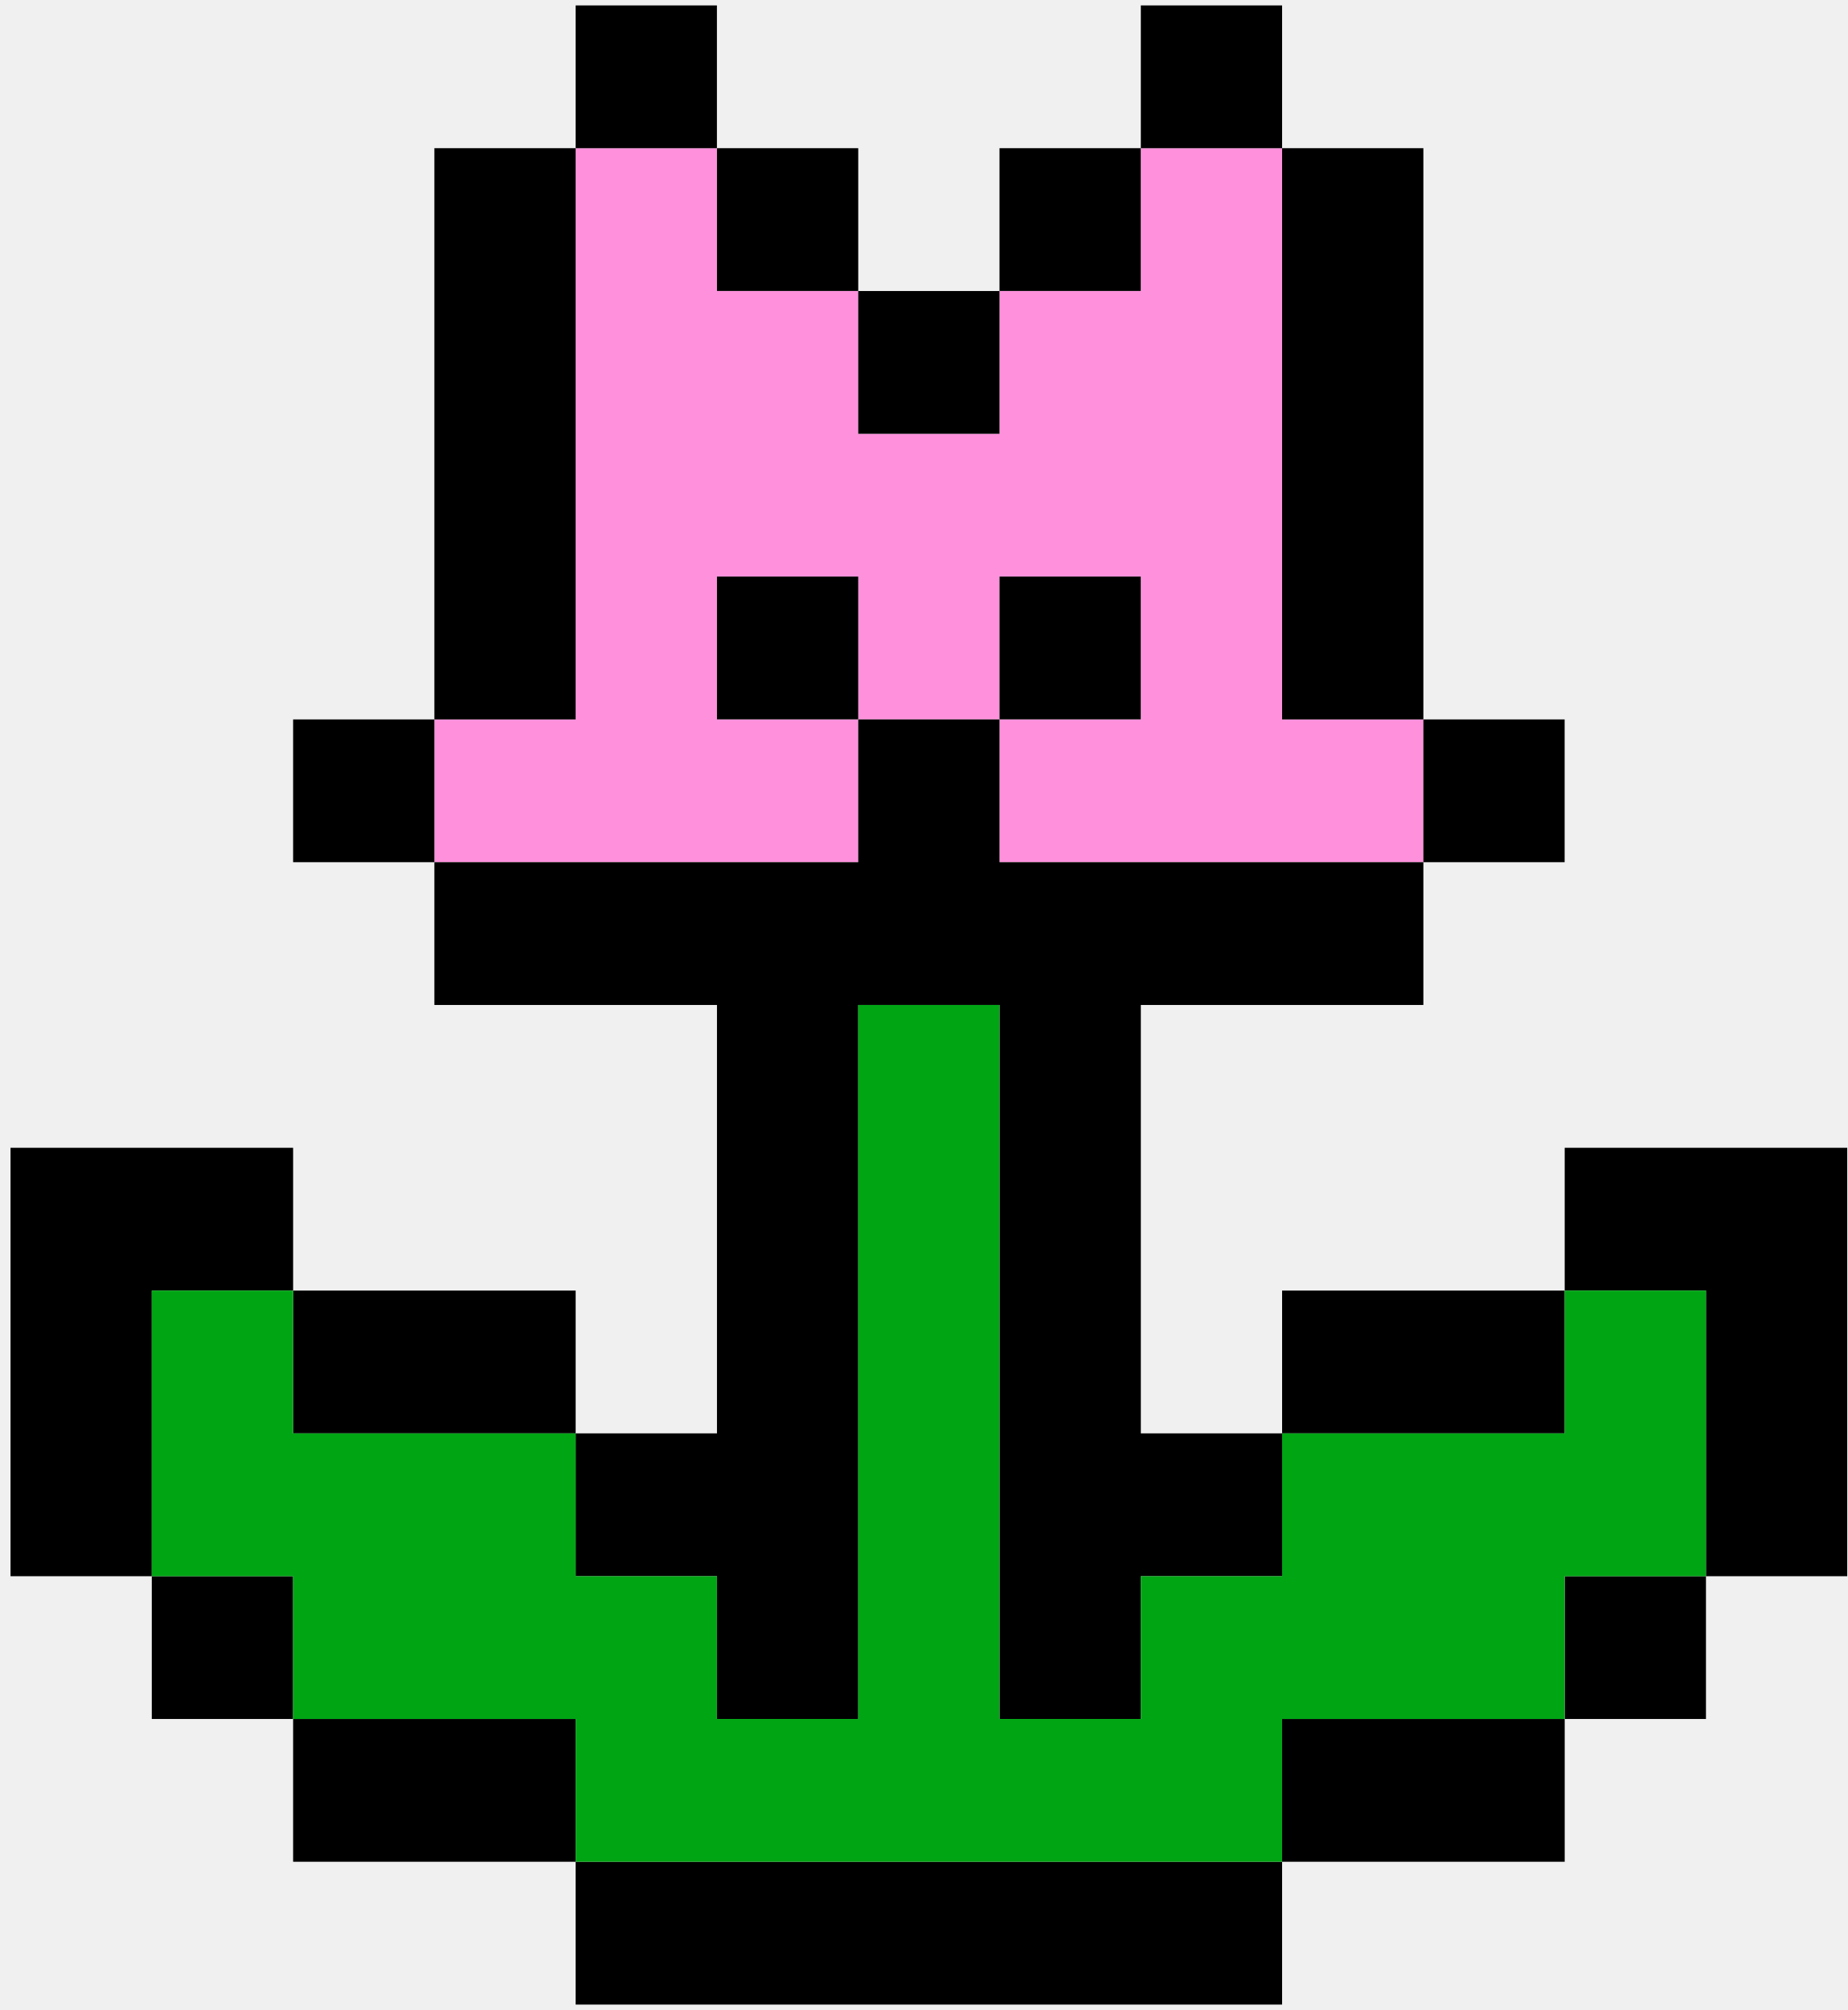
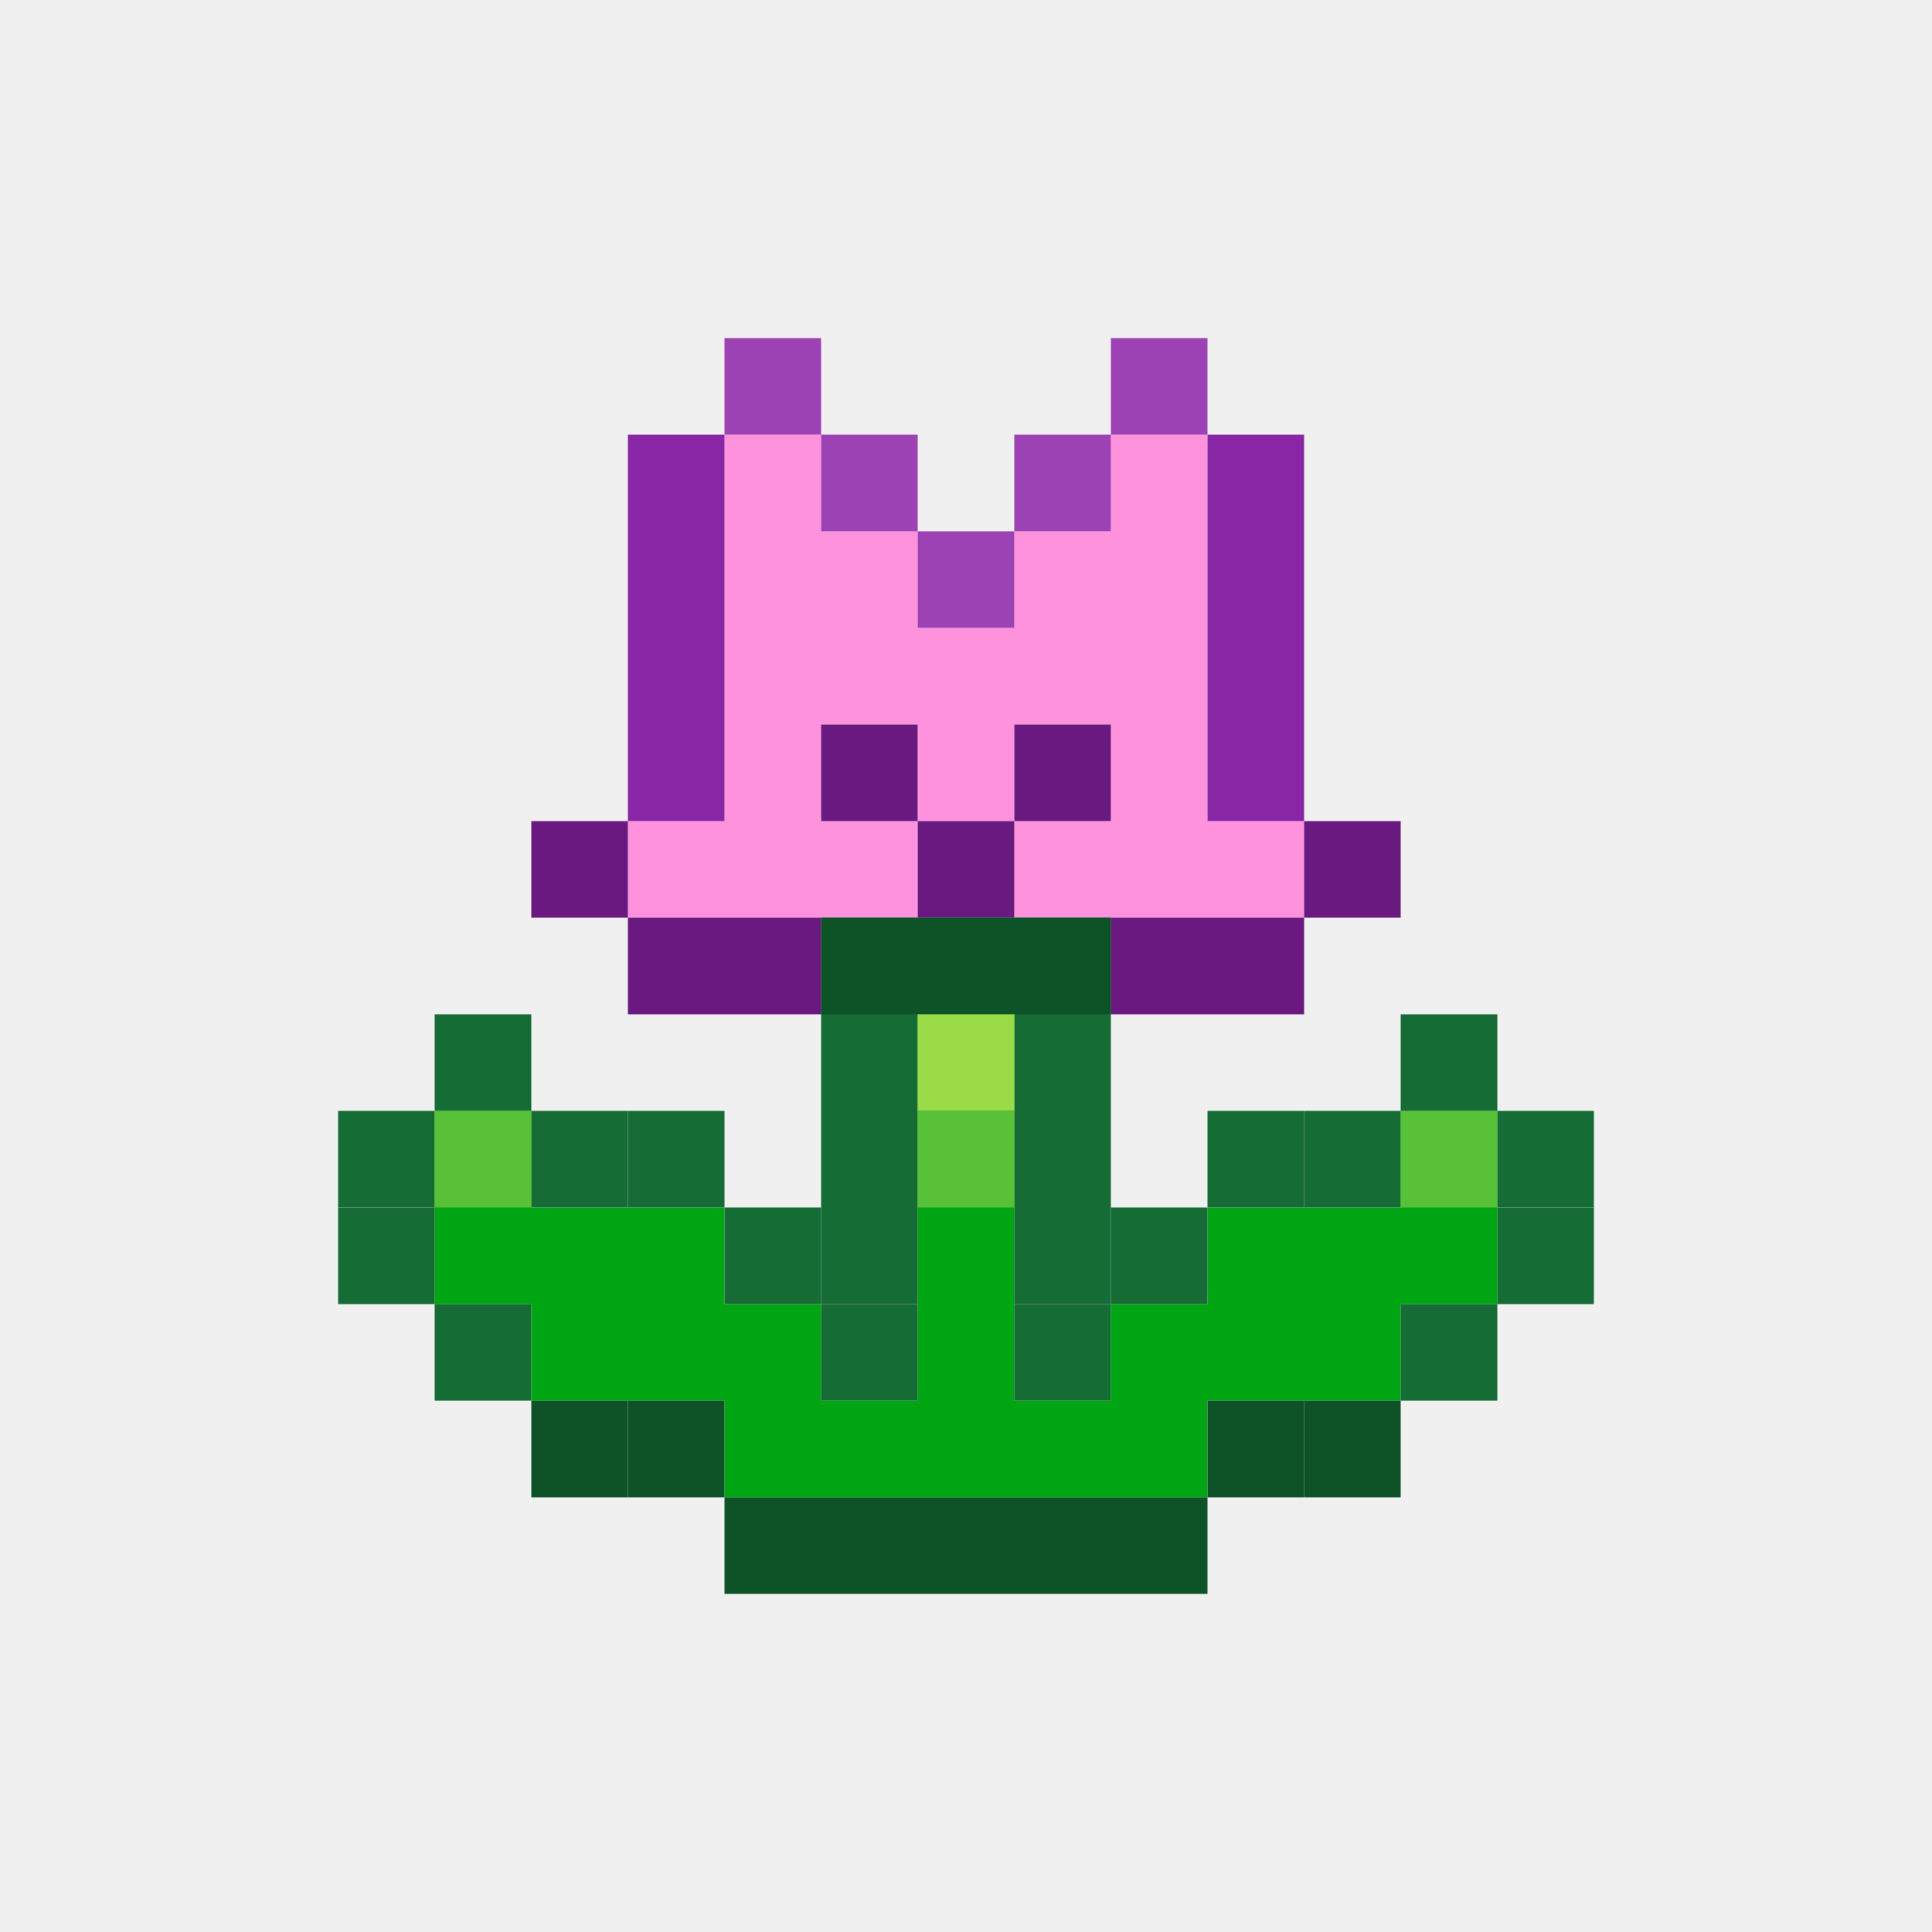
- <svg xmlns="http://www.w3.org/2000/svg" width="171" height="186" viewBox="0 0 171 186" fill="none">
-   <g clip-path="url(#clip0_3_515)">
-     <path d="M118.668 66.573V13.712H105.592V26.93H92.512V40.142H79.436V26.93H66.361V13.712H53.281V66.573H40.205V79.785H79.436V66.573H66.361V53.355H79.436V66.573H92.512V53.355H105.592V66.573H92.512V79.785H131.743V66.573H118.668Z" fill="#FF91DC" />
-     <path d="M66.356 0.5H53.281V13.712H66.356V0.5Z" fill="black" />
-     <path d="M79.436 13.712H66.361V26.924H79.436V13.712Z" fill="black" />
-     <path d="M105.587 13.712H92.512V26.924H105.587V13.712Z" fill="black" />
-     <path d="M92.512 26.93H79.436V40.142H92.512V26.93Z" fill="black" />
-     <path d="M118.668 0.5H105.592V13.712H118.668V0.5Z" fill="black" />
-     <path d="M40.205 66.573H27.13V79.785H40.205V66.573Z" fill="black" />
-     <path d="M144.818 66.573H131.743V79.785H144.818V66.573Z" fill="black" />
-     <path d="M53.281 53.355V13.712H40.205V66.573H53.281V53.355Z" fill="black" />
-     <path d="M118.668 40.142V66.573H131.743V13.712H118.668V40.142Z" fill="black" />
-     <path d="M79.436 53.355H66.361V66.567H79.436V53.355Z" fill="black" />
-     <path d="M105.587 53.355H92.512V66.567H105.587V53.355Z" fill="black" />
-     <path d="M66.361 145.858V159.07H79.436V92.997H92.512V159.07H105.592V145.858H118.668V132.64H105.592V92.997H131.743V79.785H92.512V66.573H79.436V79.785H40.205V92.997H66.361V132.64H53.281V145.858H66.361Z" fill="black" />
-     <path d="M40.205 132.64H53.281V119.427H27.13V132.64H40.205Z" fill="black" />
-     <path d="M14.049 119.427H27.13V106.215H0.974V145.858H14.049V119.427Z" fill="black" />
-     <path d="M27.125 145.858H14.049V159.07H27.125V145.858Z" fill="black" />
-     <path d="M40.205 159.07H27.13V172.282H53.281V159.07H40.205Z" fill="black" />
-     <path d="M144.824 119.427H118.668V132.64H144.824V119.427Z" fill="black" />
-     <path d="M157.899 106.215H144.824V119.427H157.899V145.858H170.974V106.215H157.899Z" fill="black" />
-     <path d="M157.899 145.858H144.824V159.07H157.899V145.858Z" fill="black" />
-     <path d="M92.511 172.282H53.28V185.5H118.667V172.282H92.511Z" fill="black" />
-     <path d="M144.824 159.07H118.668V172.282H144.824V159.07Z" fill="black" />
-     <path d="M144.824 119.427V132.64H118.668V145.858H105.592V159.07H92.512V92.997H79.436V159.07H66.361V145.858H53.281V132.64H27.13V119.427H14.049V145.858H27.13V159.07H53.281V172.282H118.668V159.07H144.824V145.858H157.899V119.427H144.824Z" fill="#00A514" />
-   </g>
-   <defs>
-     <clipPath id="clip0_3_515">
-       <rect width="170" height="185" fill="white" transform="translate(0.97406 0.5)" />
-     </clipPath>
-   </defs>
+ <svg xmlns="http://www.w3.org/2000/svg" width="160" height="160" viewBox="0 0 160 160" fill="none">
+   <path d="M100.001 68.001V36H92.002V44.002H83.999V52.001H76.001V44.002H68.001V36H59.999V68.001H52V76H76.001V68.001H68.001V59.999H76.001V68.001H83.999V59.999H92.002V68.001H83.999V76H108V68.001H100.001Z" fill="#FF92DC" />
+   <path d="M116.001 92.001V100H100V108.002H92.002V116.001H83.999V76H76.001V116.001H68.002V108.002H60V100H44.002V92.001H36V108.002H44.002V116.001H60V124H100V116.001H116.001V108.002H124V92.001H116.001Z" fill="#00A514" />
+   <rect width="8" height="8" transform="matrix(-4.37114e-08 1 1 4.37114e-08 84 108)" fill="#166C35" />
+   <rect width="8" height="8" transform="matrix(-4.37114e-08 1 1 4.37114e-08 100 116)" fill="#0E5327" />
+   <rect width="8" height="8" transform="matrix(-4.37114e-08 1 1 4.37114e-08 108 116)" fill="#0E5327" />
+   <rect width="8" height="8" transform="matrix(-4.37114e-08 1 1 4.37114e-08 116 108)" fill="#166C35" />
+   <rect width="8" height="8" transform="matrix(-4.37114e-08 1 1 4.37114e-08 36 108)" fill="#166C35" />
+   <rect width="8" height="8" transform="matrix(-4.37114e-08 1 1 4.37114e-08 28 100)" fill="#166C35" />
+   <rect width="8" height="8" transform="matrix(-4.37114e-08 1 1 4.37114e-08 124 100)" fill="#166C35" />
+   <rect width="8" height="8" transform="matrix(-4.37114e-08 1 1 4.37114e-08 28 92)" fill="#166C35" />
+   <rect width="8" height="8" transform="matrix(-4.37114e-08 1 1 4.37114e-08 124 92)" fill="#166C35" />
+   <rect width="8" height="8" transform="matrix(-4.37114e-08 1 1 4.37114e-08 52 116)" fill="#0E5327" />
+   <rect width="8" height="8" transform="matrix(-4.37114e-08 1 1 4.37114e-08 44 116)" fill="#0E5327" />
+   <rect width="8" height="8" transform="matrix(-4.37114e-08 1 1 4.37114e-08 60 100)" fill="#166C35" />
+   <rect width="8" height="8" transform="matrix(-4.37114e-08 1 1 4.37114e-08 44 92)" fill="#166C35" />
+   <rect width="8" height="8" transform="matrix(-4.37114e-08 1 1 4.37114e-08 52 92)" fill="#166C35" />
+   <rect width="8" height="8" transform="matrix(-4.37114e-08 1 1 4.37114e-08 36 84)" fill="#166C35" />
+   <rect width="8" height="8" transform="matrix(-4.37114e-08 1 1 4.37114e-08 92 100)" fill="#166C35" />
+   <rect width="8" height="8" transform="matrix(-4.37114e-08 1 1 4.37114e-08 108 92)" fill="#166C35" />
+   <rect width="8" height="8" transform="matrix(-4.37114e-08 1 1 4.37114e-08 100 92)" fill="#166C35" />
+   <rect width="8" height="8" transform="matrix(-4.37114e-08 1 1 4.37114e-08 116 84)" fill="#166C35" />
+   <rect width="32" height="8" transform="matrix(-4.37114e-08 1 1 4.37114e-08 84 76)" fill="#166C35" />
+   <rect width="32" height="8" transform="matrix(-4.37114e-08 1 1 4.37114e-08 68 76)" fill="#166C35" />
+   <rect width="8" height="40" transform="matrix(-4.37114e-08 1 1 4.37114e-08 60 124)" fill="#0E5327" />
+   <rect width="8" height="8" transform="matrix(-4.37114e-08 1 1 4.37114e-08 68 108)" fill="#166C35" />
+   <rect x="68" y="60" width="8" height="8" fill="#69197F" />
+   <rect x="60" y="28" width="8" height="8" fill="#9C42B5" />
+   <rect x="68" y="36" width="8" height="8" fill="#9C42B5" />
+   <rect x="76" y="44" width="8" height="8" fill="#9C42B5" />
+   <rect x="84" y="36" width="8" height="8" fill="#9C42B5" />
+   <rect x="92" y="28" width="8" height="8" fill="#9C42B5" />
+   <rect x="100" y="36" width="8" height="32" fill="#8926A5" />
+   <rect x="44" y="68" width="8" height="8" fill="#69197F" />
+   <rect x="108" y="68" width="8" height="8" fill="#69197F" />
+   <rect x="52" y="36" width="8" height="32" fill="#8926A5" />
+   <rect x="84" y="60" width="8" height="8" fill="#69197F" />
+   <rect x="76" y="68" width="8" height="8" fill="#69197F" />
+   <rect x="52" y="76" width="16" height="8" fill="#69197F" />
+   <rect x="92" y="76" width="16" height="8" fill="#69197F" />
+   <rect x="68" y="76" width="24" height="8" fill="#0E5327" />
+   <rect x="76" y="84" width="8" height="8" fill="#9BDB47" />
+   <rect x="76" y="92" width="8" height="8" fill="#58C138" />
+   <rect x="36" y="92" width="8" height="8" fill="#58C138" />
+   <rect x="116" y="92" width="8" height="8" fill="#58C138" />
</svg>
